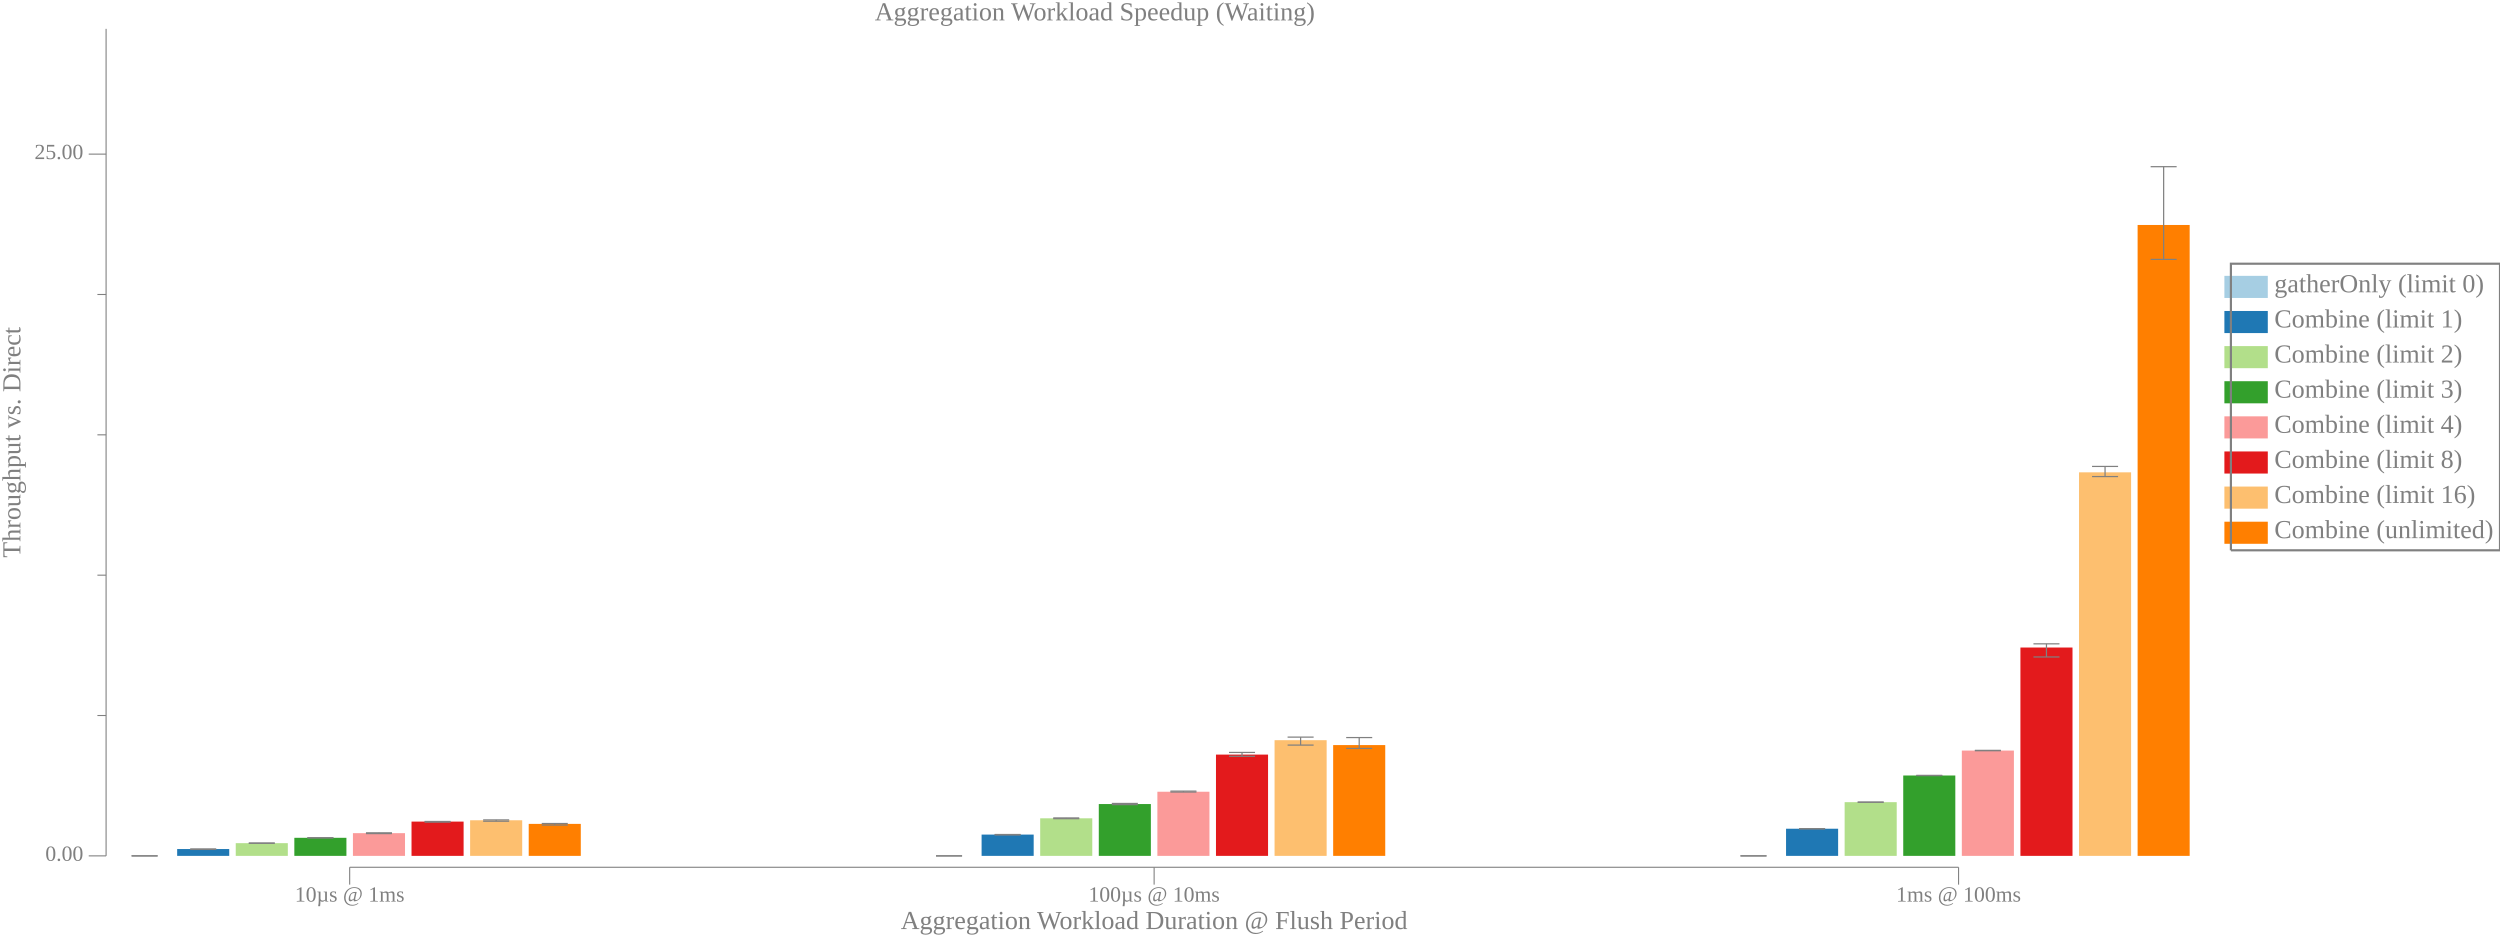
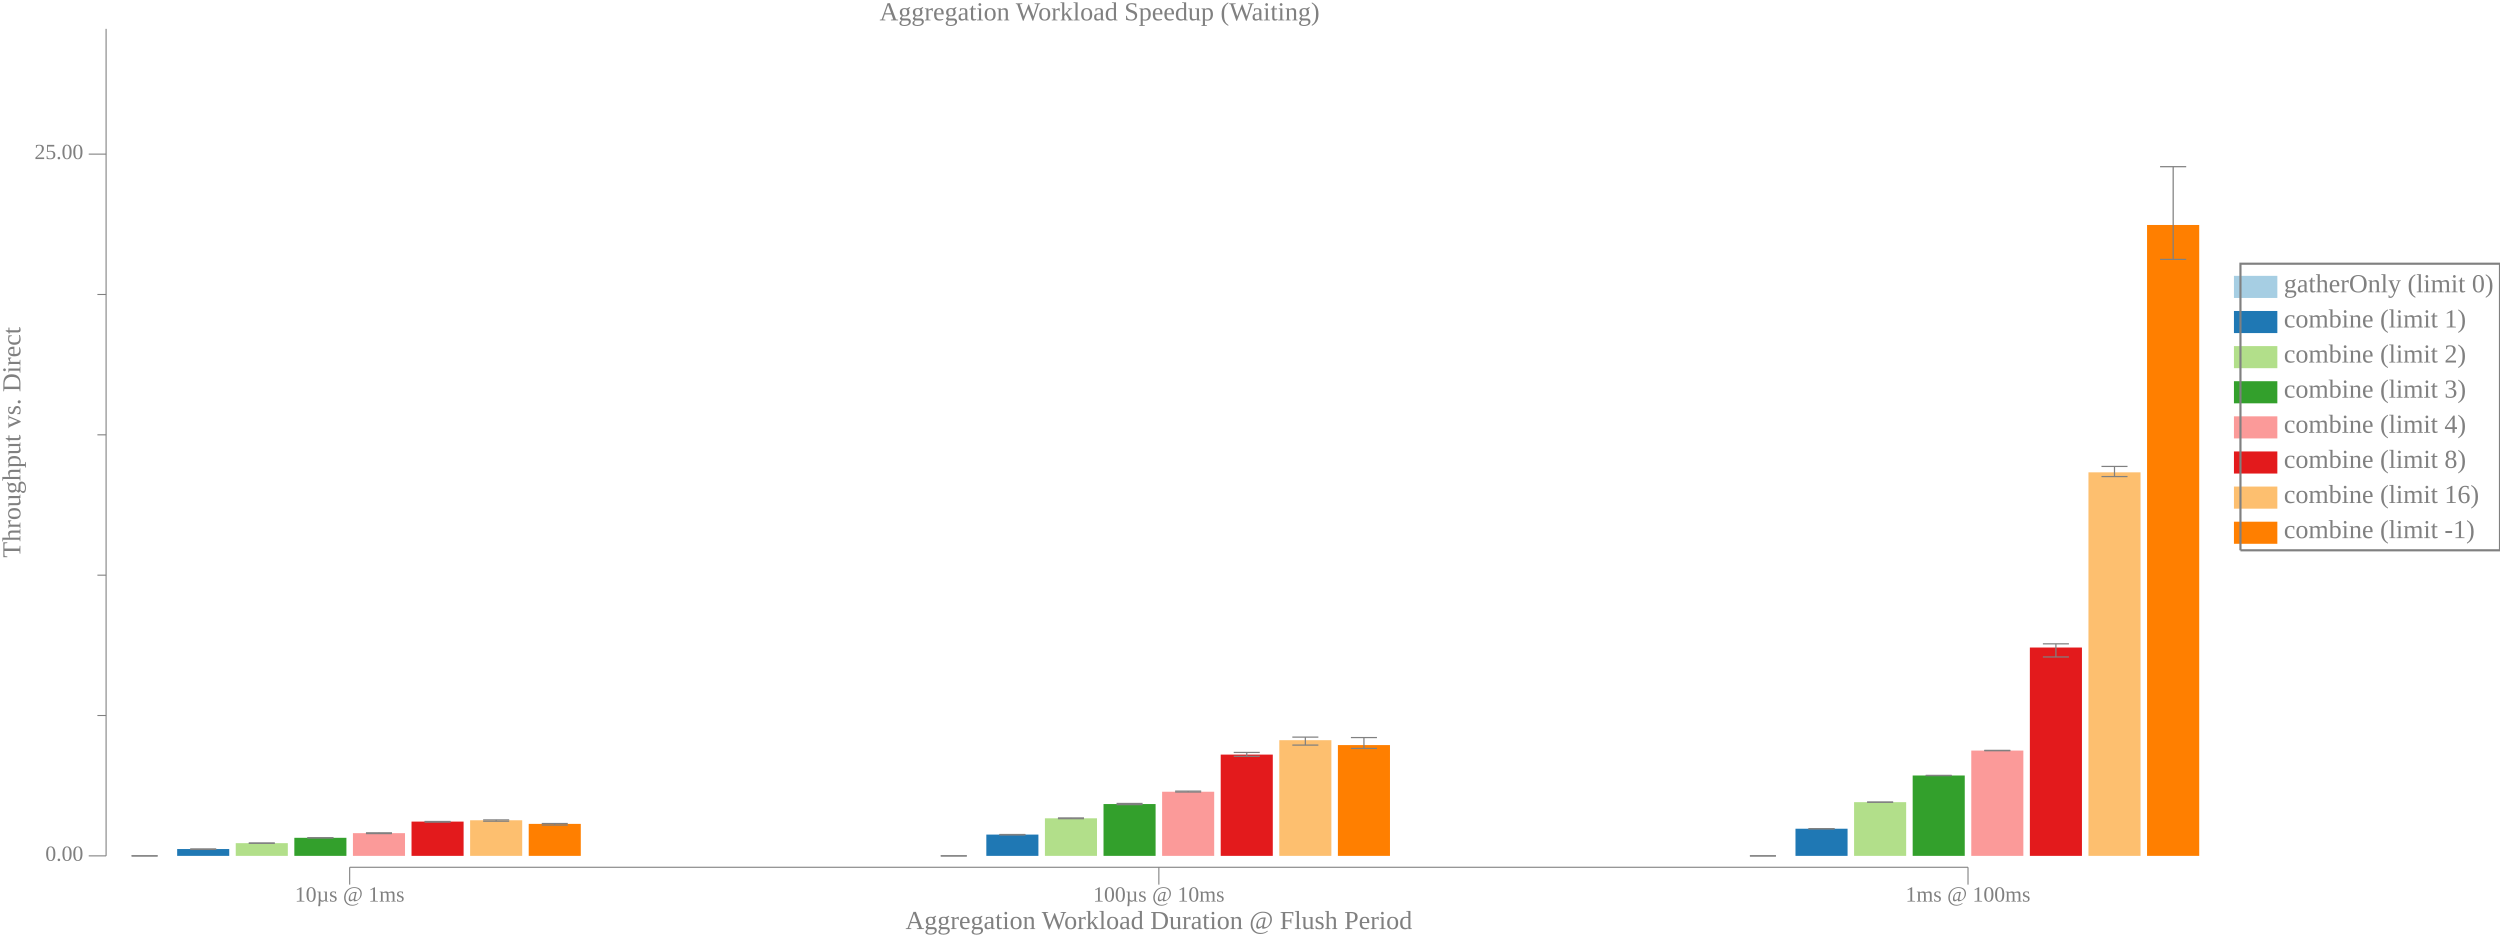
<svg xmlns="http://www.w3.org/2000/svg" width="1152pt" height="432pt" viewBox="0 0 1152 432">
  <g transform="scale(1, -1) translate(0, -432)">
-     <path d="M1025,294.7L1025,304.89L1045,304.89L1045,294.7Z" style="fill:#A6CEE3" />
-     <text x="1048" y="-297.31" transform="scale(1, -1)" style="font-family:Liberation Serif;font-variant:normal;font-weight:normal;font-style:normal;font-size:12px;fill:#808080">gatherOnly (limit 0)</text>
-     <path d="M1025,278.52L1025,288.7L1045,288.7L1045,278.52Z" style="fill:#1F78B4" />
-     <text x="1048" y="-281.12" transform="scale(1, -1)" style="font-family:Liberation Serif;font-variant:normal;font-weight:normal;font-style:normal;font-size:12px;fill:#808080">Combine (limit 1)</text>
-     <path d="M1025,262.34L1025,272.52L1045,272.52L1045,262.34Z" style="fill:#B2DF8A" />
-     <text x="1048" y="-264.94" transform="scale(1, -1)" style="font-family:Liberation Serif;font-variant:normal;font-weight:normal;font-style:normal;font-size:12px;fill:#808080">Combine (limit 2)</text>
-     <path d="M1025,246.15L1025,256.34L1045,256.34L1045,246.15Z" style="fill:#33A02C" />
-     <text x="1048" y="-248.76" transform="scale(1, -1)" style="font-family:Liberation Serif;font-variant:normal;font-weight:normal;font-style:normal;font-size:12px;fill:#808080">Combine (limit 3)</text>
-     <path d="M1025,229.97L1025,240.15L1045,240.15L1045,229.97Z" style="fill:#FB9A99" />
-     <text x="1048" y="-232.57" transform="scale(1, -1)" style="font-family:Liberation Serif;font-variant:normal;font-weight:normal;font-style:normal;font-size:12px;fill:#808080">Combine (limit 4)</text>
-     <path d="M1025,213.79L1025,223.97L1045,223.97L1045,213.79Z" style="fill:#E31A1C" />
-     <text x="1048" y="-216.39" transform="scale(1, -1)" style="font-family:Liberation Serif;font-variant:normal;font-weight:normal;font-style:normal;font-size:12px;fill:#808080">Combine (limit 8)</text>
-     <path d="M1025,197.6L1025,207.79L1045,207.79L1045,197.6Z" style="fill:#FDBF6F" />
-     <text x="1048" y="-200.21" transform="scale(1, -1)" style="font-family:Liberation Serif;font-variant:normal;font-weight:normal;font-style:normal;font-size:12px;fill:#808080">Combine (limit 16)</text>
-     <path d="M1025,181.42L1025,191.6L1045,191.6L1045,181.42Z" style="fill:#FF7F00" />
-     <text x="1048" y="-184.02" transform="scale(1, -1)" style="font-family:Liberation Serif;font-variant:normal;font-weight:normal;font-style:normal;font-size:12px;fill:#808080">Combine (unlimited)</text>
-     <path d="M1028,178.42L1028,310.48L1152,310.48L1152,178.42L1028,178.42" style="fill:none;stroke:#808080" />
-     <path d="M0,0L1009,0L1009,432L0,432Z" style="fill:#-8000000000000000-8000000000000000-8000000000000000;fill-opacity:0" />
-     <text x="403.11" y="-422.61" transform="scale(1, -1)" style="font-family:Liberation Serif;font-variant:normal;font-weight:normal;font-style:normal;font-size:12px;fill:#808080">Aggregation Workload Speedup (Waiting)</text>
-     <text x="415.07" y="-3.902" transform="scale(1, -1)" style="font-family:Liberation Serif;font-variant:normal;font-weight:normal;font-style:normal;font-size:12px;fill:#808080">Aggregation Workload Duration @ Flush Period</text>
+     <path d="M1029.4,294.7L1029.4,304.89L1049.4,304.89L1049.4,294.7Z" style="fill:#A6CEE3" />
+     <text x="1052.4" y="-297.31" transform="scale(1, -1)" style="font-family:Liberation Serif;font-variant:normal;font-weight:normal;font-style:normal;font-size:12px;fill:#808080">gatherOnly (limit 0)</text>
+     <path d="M1029.4,278.52L1029.4,288.7L1049.4,288.7L1049.4,278.52Z" style="fill:#1F78B4" />
+     <text x="1052.4" y="-281.12" transform="scale(1, -1)" style="font-family:Liberation Serif;font-variant:normal;font-weight:normal;font-style:normal;font-size:12px;fill:#808080">combine (limit 1)</text>
+     <path d="M1029.4,262.34L1029.4,272.52L1049.4,272.52L1049.4,262.34Z" style="fill:#B2DF8A" />
+     <text x="1052.4" y="-264.94" transform="scale(1, -1)" style="font-family:Liberation Serif;font-variant:normal;font-weight:normal;font-style:normal;font-size:12px;fill:#808080">combine (limit 2)</text>
+     <path d="M1029.4,246.15L1029.4,256.34L1049.4,256.34L1049.4,246.15Z" style="fill:#33A02C" />
+     <text x="1052.4" y="-248.76" transform="scale(1, -1)" style="font-family:Liberation Serif;font-variant:normal;font-weight:normal;font-style:normal;font-size:12px;fill:#808080">combine (limit 3)</text>
+     <path d="M1029.4,229.97L1029.4,240.15L1049.4,240.15L1049.4,229.97Z" style="fill:#FB9A99" />
+     <text x="1052.4" y="-232.57" transform="scale(1, -1)" style="font-family:Liberation Serif;font-variant:normal;font-weight:normal;font-style:normal;font-size:12px;fill:#808080">combine (limit 4)</text>
+     <path d="M1029.4,213.79L1029.4,223.97L1049.4,223.97L1049.4,213.79Z" style="fill:#E31A1C" />
+     <text x="1052.4" y="-216.39" transform="scale(1, -1)" style="font-family:Liberation Serif;font-variant:normal;font-weight:normal;font-style:normal;font-size:12px;fill:#808080">combine (limit 8)</text>
+     <path d="M1029.4,197.6L1029.4,207.79L1049.4,207.79L1049.4,197.6Z" style="fill:#FDBF6F" />
+     <text x="1052.4" y="-200.21" transform="scale(1, -1)" style="font-family:Liberation Serif;font-variant:normal;font-weight:normal;font-style:normal;font-size:12px;fill:#808080">combine (limit 16)</text>
+     <path d="M1029.4,181.42L1029.4,191.6L1049.4,191.6L1049.4,181.42Z" style="fill:#FF7F00" />
+     <text x="1052.4" y="-184.02" transform="scale(1, -1)" style="font-family:Liberation Serif;font-variant:normal;font-weight:normal;font-style:normal;font-size:12px;fill:#808080">combine (limit -1)</text>
+     <path d="M1032.4,178.42L1032.4,310.48L1152,310.48L1152,178.42L1032.4,178.42" style="fill:none;stroke:#808080" />
+     <path d="M0,0L1013.4,0L1013.4,432L0,432Z" style="fill:#-8000000000000000-8000000000000000-8000000000000000;fill-opacity:0" />
+     <text x="405.28" y="-422.61" transform="scale(1, -1)" style="font-family:Liberation Serif;font-variant:normal;font-weight:normal;font-style:normal;font-size:12px;fill:#808080">Aggregation Workload Speedup (Waiting)</text>
+     <text x="417.24" y="-3.902" transform="scale(1, -1)" style="font-family:Liberation Serif;font-variant:normal;font-weight:normal;font-style:normal;font-size:12px;fill:#808080">Aggregation Workload Duration @ Flush Period</text>
    <text x="135.87" y="-16.541" transform="scale(1, -1)" style="font-family:Liberation Serif;font-variant:normal;font-weight:normal;font-style:normal;font-size:10px;fill:#808080">10µs @ 1ms</text>
-     <text x="501.56" y="-16.541" transform="scale(1, -1)" style="font-family:Liberation Serif;font-variant:normal;font-weight:normal;font-style:normal;font-size:10px;fill:#808080">100µs @ 10ms</text>
-     <text x="873.74" y="-16.541" transform="scale(1, -1)" style="font-family:Liberation Serif;font-variant:normal;font-weight:normal;font-style:normal;font-size:10px;fill:#808080">1ms @ 100ms</text>
+     <text x="503.73" y="-16.541" transform="scale(1, -1)" style="font-family:Liberation Serif;font-variant:normal;font-weight:normal;font-style:normal;font-size:10px;fill:#808080">100µs @ 10ms</text>
+     <text x="878.08" y="-16.541" transform="scale(1, -1)" style="font-family:Liberation Serif;font-variant:normal;font-weight:normal;font-style:normal;font-size:10px;fill:#808080">1ms @ 100ms</text>
    <path d="M161.13,24.363L161.13,32.363" style="fill:none;stroke:#808080;stroke-width:0.5" />
-     <path d="M531.82,24.363L531.82,32.363" style="fill:none;stroke:#808080;stroke-width:0.5" />
-     <path d="M902.51,24.363L902.51,32.363" style="fill:none;stroke:#808080;stroke-width:0.5" />
-     <path d="M161.13,32.363L902.51,32.363" style="fill:none;stroke:#808080;stroke-width:0.5" />
+     <path d="M534,24.363L534,32.363" style="fill:none;stroke:#808080;stroke-width:0.5" />
+     <path d="M906.86,24.363L906.86,32.363" style="fill:none;stroke:#808080;stroke-width:0.5" />
+     <path d="M161.13,32.363L906.86,32.363" style="fill:none;stroke:#808080;stroke-width:0.5" />
    <g transform="rotate(90)">
      <text x="175.01" y="9.387" transform="scale(1, -1)" style="font-family:Liberation Serif;font-variant:normal;font-weight:normal;font-style:normal;font-size:12px;fill:#808080">Throughput vs. Direct</text>
    </g>
    <text x="20.885" y="-35.328" transform="scale(1, -1)" style="font-family:Liberation Serif;font-variant:normal;font-weight:normal;font-style:normal;font-size:10px;fill:#808080">0.00</text>
    <text x="15.885" y="-358.69" transform="scale(1, -1)" style="font-family:Liberation Serif;font-variant:normal;font-weight:normal;font-style:normal;font-size:10px;fill:#808080">25.00</text>
    <path d="M40.885,37.613L48.885,37.613" style="fill:none;stroke:#808080;stroke-width:0.5" />
    <path d="M40.885,360.98L48.885,360.98" style="fill:none;stroke:#808080;stroke-width:0.5" />
    <path d="M44.885,102.29L48.885,102.29" style="fill:none;stroke:#808080;stroke-width:0.5" />
    <path d="M44.885,166.96L48.885,166.96" style="fill:none;stroke:#808080;stroke-width:0.5" />
    <path d="M44.885,231.63L48.885,231.63" style="fill:none;stroke:#808080;stroke-width:0.5" />
    <path d="M44.885,296.3L48.885,296.3" style="fill:none;stroke:#808080;stroke-width:0.5" />
    <path d="M48.885,37.613L48.885,418.71" style="fill:none;stroke:#808080;stroke-width:0.5" />
    <path d="M54.635,37.613L54.635,37.613L78.635,37.613L78.635,37.613Z" style="fill:#A6CEE3" />
    <path d="M66.635,37.613L66.635,37.613" style="fill:none;stroke:#808080;stroke-width:0.567" />
    <path d="M60.635,37.613L72.635,37.613" style="fill:none;stroke:#808080;stroke-width:0.567" />
    <path d="M60.635,37.613L72.635,37.613" style="fill:none;stroke:#808080;stroke-width:0.567" />
-     <path d="M425.32,37.613L425.32,37.613L449.32,37.613L449.32,37.613Z" style="fill:#A6CEE3" />
-     <path d="M437.32,37.613L437.32,37.613" style="fill:none;stroke:#808080;stroke-width:0.567" />
-     <path d="M431.32,37.613L443.32,37.613" style="fill:none;stroke:#808080;stroke-width:0.567" />
-     <path d="M431.32,37.613L443.32,37.613" style="fill:none;stroke:#808080;stroke-width:0.567" />
-     <path d="M796.01,37.613L796.01,37.613L820.01,37.613L820.01,37.613Z" style="fill:#A6CEE3" />
-     <path d="M808.01,37.613L808.01,37.613" style="fill:none;stroke:#808080;stroke-width:0.567" />
-     <path d="M802.01,37.613L814.01,37.613" style="fill:none;stroke:#808080;stroke-width:0.567" />
-     <path d="M802.01,37.613L814.01,37.613" style="fill:none;stroke:#808080;stroke-width:0.567" />
+     <path d="M427.5,37.613L427.5,37.613L451.5,37.613L451.5,37.613Z" style="fill:#A6CEE3" />
+     <path d="M439.5,37.613L439.5,37.613" style="fill:none;stroke:#808080;stroke-width:0.567" />
+     <path d="M433.5,37.613L445.5,37.613" style="fill:none;stroke:#808080;stroke-width:0.567" />
+     <path d="M433.5,37.613L445.5,37.613" style="fill:none;stroke:#808080;stroke-width:0.567" />
+     <path d="M800.36,37.613L800.36,37.613L824.36,37.613L824.36,37.613Z" style="fill:#A6CEE3" />
+     <path d="M812.36,37.613L812.36,37.613" style="fill:none;stroke:#808080;stroke-width:0.567" />
+     <path d="M806.36,37.613L818.36,37.613" style="fill:none;stroke:#808080;stroke-width:0.567" />
+     <path d="M806.36,37.613L818.36,37.613" style="fill:none;stroke:#808080;stroke-width:0.567" />
    <path d="M81.635,37.613L81.635,40.765L105.63,40.765L105.63,37.613Z" style="fill:#1F78B4" />
    <path d="M93.635,40.588L93.635,40.795" style="fill:none;stroke:#808080;stroke-width:0.567" />
    <path d="M87.635,40.588L99.635,40.588" style="fill:none;stroke:#808080;stroke-width:0.567" />
    <path d="M87.635,40.795L99.635,40.795" style="fill:none;stroke:#808080;stroke-width:0.567" />
-     <path d="M452.32,37.613L452.32,47.424L476.32,47.424L476.32,37.613Z" style="fill:#1F78B4" />
-     <path d="M464.32,47.271L464.32,47.462" style="fill:none;stroke:#808080;stroke-width:0.567" />
-     <path d="M458.32,47.271L470.32,47.271" style="fill:none;stroke:#808080;stroke-width:0.567" />
-     <path d="M458.32,47.462L470.32,47.462" style="fill:none;stroke:#808080;stroke-width:0.567" />
-     <path d="M823.01,37.613L823.01,50.122L847.01,50.122L847.01,37.613Z" style="fill:#1F78B4" />
-     <path d="M835.01,50.093L835.01,50.136" style="fill:none;stroke:#808080;stroke-width:0.567" />
-     <path d="M829.01,50.093L841.01,50.093" style="fill:none;stroke:#808080;stroke-width:0.567" />
-     <path d="M829.01,50.136L841.01,50.136" style="fill:none;stroke:#808080;stroke-width:0.567" />
+     <path d="M454.5,37.613L454.5,47.424L478.5,47.424L478.5,37.613Z" style="fill:#1F78B4" />
+     <path d="M466.5,47.271L466.5,47.462" style="fill:none;stroke:#808080;stroke-width:0.567" />
+     <path d="M460.5,47.271L472.5,47.271" style="fill:none;stroke:#808080;stroke-width:0.567" />
+     <path d="M460.5,47.462L472.5,47.462" style="fill:none;stroke:#808080;stroke-width:0.567" />
+     <path d="M827.36,37.613L827.36,50.122L851.36,50.122L851.36,37.613Z" style="fill:#1F78B4" />
+     <path d="M839.36,50.093L839.36,50.136" style="fill:none;stroke:#808080;stroke-width:0.567" />
+     <path d="M833.36,50.093L845.36,50.093" style="fill:none;stroke:#808080;stroke-width:0.567" />
+     <path d="M833.36,50.136L845.36,50.136" style="fill:none;stroke:#808080;stroke-width:0.567" />
    <path d="M108.63,37.613L108.63,43.472L132.63,43.472L132.63,37.613Z" style="fill:#B2DF8A" />
    <path d="M120.63,43.403L120.63,43.534" style="fill:none;stroke:#808080;stroke-width:0.567" />
    <path d="M114.63,43.403L126.63,43.403" style="fill:none;stroke:#808080;stroke-width:0.567" />
    <path d="M114.63,43.534L126.63,43.534" style="fill:none;stroke:#808080;stroke-width:0.567" />
-     <path d="M479.32,37.613L479.32,54.925L503.32,54.925L503.32,37.613Z" style="fill:#B2DF8A" />
-     <path d="M491.32,54.752L491.32,55.102" style="fill:none;stroke:#808080;stroke-width:0.567" />
-     <path d="M485.32,54.752L497.32,54.752" style="fill:none;stroke:#808080;stroke-width:0.567" />
-     <path d="M485.32,55.102L497.32,55.102" style="fill:none;stroke:#808080;stroke-width:0.567" />
-     <path d="M850.01,37.613L850.01,62.363L874.01,62.363L874.01,37.613Z" style="fill:#B2DF8A" />
-     <path d="M862.01,62.305L862.01,62.409" style="fill:none;stroke:#808080;stroke-width:0.567" />
-     <path d="M856.01,62.305L868.01,62.305" style="fill:none;stroke:#808080;stroke-width:0.567" />
-     <path d="M856.01,62.409L868.01,62.409" style="fill:none;stroke:#808080;stroke-width:0.567" />
+     <path d="M481.5,37.613L481.5,54.925L505.5,54.925L505.5,37.613Z" style="fill:#B2DF8A" />
+     <path d="M493.5,54.752L493.5,55.102" style="fill:none;stroke:#808080;stroke-width:0.567" />
+     <path d="M487.5,54.752L499.5,54.752" style="fill:none;stroke:#808080;stroke-width:0.567" />
+     <path d="M487.5,55.102L499.5,55.102" style="fill:none;stroke:#808080;stroke-width:0.567" />
+     <path d="M854.36,37.613L854.36,62.363L878.36,62.363L878.36,37.613Z" style="fill:#B2DF8A" />
+     <path d="M866.36,62.305L866.36,62.409" style="fill:none;stroke:#808080;stroke-width:0.567" />
+     <path d="M860.36,62.305L872.36,62.305" style="fill:none;stroke:#808080;stroke-width:0.567" />
+     <path d="M860.36,62.409L872.36,62.409" style="fill:none;stroke:#808080;stroke-width:0.567" />
    <path d="M135.63,37.613L135.63,45.941L159.63,45.941L159.63,37.613Z" style="fill:#33A02C" />
    <path d="M147.63,45.904L147.63,45.977" style="fill:none;stroke:#808080;stroke-width:0.567" />
    <path d="M141.63,45.904L153.63,45.904" style="fill:none;stroke:#808080;stroke-width:0.567" />
    <path d="M141.63,45.977L153.63,45.977" style="fill:none;stroke:#808080;stroke-width:0.567" />
-     <path d="M506.32,37.613L506.32,61.495L530.32,61.495L530.32,37.613Z" style="fill:#33A02C" />
-     <path d="M518.32,61.219L518.32,61.772" style="fill:none;stroke:#808080;stroke-width:0.567" />
-     <path d="M512.32,61.219L524.32,61.219" style="fill:none;stroke:#808080;stroke-width:0.567" />
-     <path d="M512.32,61.772L524.32,61.772" style="fill:none;stroke:#808080;stroke-width:0.567" />
-     <path d="M877.01,37.613L877.01,74.651L901.01,74.651L901.01,37.613Z" style="fill:#33A02C" />
-     <path d="M889.01,74.58L889.01,74.709" style="fill:none;stroke:#808080;stroke-width:0.567" />
-     <path d="M883.01,74.58L895.01,74.58" style="fill:none;stroke:#808080;stroke-width:0.567" />
-     <path d="M883.01,74.709L895.01,74.709" style="fill:none;stroke:#808080;stroke-width:0.567" />
+     <path d="M508.5,37.613L508.5,61.495L532.5,61.495L532.5,37.613Z" style="fill:#33A02C" />
+     <path d="M520.5,61.219L520.5,61.772" style="fill:none;stroke:#808080;stroke-width:0.567" />
+     <path d="M514.5,61.219L526.5,61.219" style="fill:none;stroke:#808080;stroke-width:0.567" />
+     <path d="M514.5,61.772L526.5,61.772" style="fill:none;stroke:#808080;stroke-width:0.567" />
+     <path d="M881.36,37.613L881.36,74.651L905.36,74.651L905.36,37.613Z" style="fill:#33A02C" />
+     <path d="M893.36,74.58L893.36,74.709" style="fill:none;stroke:#808080;stroke-width:0.567" />
+     <path d="M887.36,74.58L899.36,74.58" style="fill:none;stroke:#808080;stroke-width:0.567" />
+     <path d="M887.36,74.709L899.36,74.709" style="fill:none;stroke:#808080;stroke-width:0.567" />
    <path d="M162.63,37.613L162.63,48.081L186.63,48.081L186.63,37.613Z" style="fill:#FB9A99" />
    <path d="M174.63,47.878L174.63,48.243" style="fill:none;stroke:#808080;stroke-width:0.567" />
    <path d="M168.63,47.878L180.63,47.878" style="fill:none;stroke:#808080;stroke-width:0.567" />
    <path d="M168.63,48.243L180.63,48.243" style="fill:none;stroke:#808080;stroke-width:0.567" />
-     <path d="M533.32,37.613L533.32,67.167L557.32,67.167L557.32,37.613Z" style="fill:#FB9A99" />
-     <path d="M545.32,67.025L545.32,67.456" style="fill:none;stroke:#808080;stroke-width:0.567" />
-     <path d="M539.32,67.025L551.32,67.025" style="fill:none;stroke:#808080;stroke-width:0.567" />
-     <path d="M539.32,67.456L551.32,67.456" style="fill:none;stroke:#808080;stroke-width:0.567" />
-     <path d="M904.01,37.613L904.01,86.137L928.01,86.137L928.01,37.613Z" style="fill:#FB9A99" />
-     <path d="M916.01,86.066L916.01,86.234" style="fill:none;stroke:#808080;stroke-width:0.567" />
-     <path d="M910.01,86.066L922.01,86.066" style="fill:none;stroke:#808080;stroke-width:0.567" />
-     <path d="M910.01,86.234L922.01,86.234" style="fill:none;stroke:#808080;stroke-width:0.567" />
+     <path d="M535.5,37.613L535.5,67.167L559.5,67.167L559.5,37.613Z" style="fill:#FB9A99" />
+     <path d="M547.5,67.025L547.5,67.456" style="fill:none;stroke:#808080;stroke-width:0.567" />
+     <path d="M541.5,67.025L553.5,67.025" style="fill:none;stroke:#808080;stroke-width:0.567" />
+     <path d="M541.5,67.456L553.5,67.456" style="fill:none;stroke:#808080;stroke-width:0.567" />
+     <path d="M908.36,37.613L908.36,86.137L932.36,86.137L932.36,37.613Z" style="fill:#FB9A99" />
+     <path d="M920.36,86.066L920.36,86.234" style="fill:none;stroke:#808080;stroke-width:0.567" />
+     <path d="M914.36,86.066L926.36,86.066" style="fill:none;stroke:#808080;stroke-width:0.567" />
+     <path d="M914.36,86.234L926.36,86.234" style="fill:none;stroke:#808080;stroke-width:0.567" />
    <path d="M189.63,37.613L189.63,53.41L213.63,53.41L213.63,37.613Z" style="fill:#E31A1C" />
    <path d="M201.63,53.171L201.63,53.467" style="fill:none;stroke:#808080;stroke-width:0.567" />
    <path d="M195.63,53.171L207.63,53.171" style="fill:none;stroke:#808080;stroke-width:0.567" />
    <path d="M195.63,53.467L207.63,53.467" style="fill:none;stroke:#808080;stroke-width:0.567" />
-     <path d="M560.32,37.613L560.32,84.281L584.32,84.281L584.32,37.613Z" style="fill:#E31A1C" />
-     <path d="M572.32,83.497L572.32,85.277" style="fill:none;stroke:#808080;stroke-width:0.567" />
-     <path d="M566.32,83.497L578.32,83.497" style="fill:none;stroke:#808080;stroke-width:0.567" />
-     <path d="M566.32,85.277L578.32,85.277" style="fill:none;stroke:#808080;stroke-width:0.567" />
-     <path d="M931.01,37.613L931.01,133.62L955.01,133.62L955.01,37.613Z" style="fill:#E31A1C" />
-     <path d="M943.01,129.27L943.01,135.32" style="fill:none;stroke:#808080;stroke-width:0.567" />
-     <path d="M937.01,129.27L949.01,129.27" style="fill:none;stroke:#808080;stroke-width:0.567" />
-     <path d="M937.01,135.32L949.01,135.32" style="fill:none;stroke:#808080;stroke-width:0.567" />
+     <path d="M562.5,37.613L562.5,84.281L586.5,84.281L586.5,37.613Z" style="fill:#E31A1C" />
+     <path d="M574.5,83.497L574.5,85.277" style="fill:none;stroke:#808080;stroke-width:0.567" />
+     <path d="M568.5,83.497L580.5,83.497" style="fill:none;stroke:#808080;stroke-width:0.567" />
+     <path d="M568.5,85.277L580.5,85.277" style="fill:none;stroke:#808080;stroke-width:0.567" />
+     <path d="M935.36,37.613L935.36,133.62L959.36,133.62L959.36,37.613Z" style="fill:#E31A1C" />
+     <path d="M947.36,129.27L947.36,135.32" style="fill:none;stroke:#808080;stroke-width:0.567" />
+     <path d="M941.36,129.27L953.36,129.27" style="fill:none;stroke:#808080;stroke-width:0.567" />
+     <path d="M941.36,135.32L953.36,135.32" style="fill:none;stroke:#808080;stroke-width:0.567" />
    <path d="M216.63,37.613L216.63,54.022L240.63,54.022L240.63,37.613Z" style="fill:#FDBF6F" />
    <path d="M228.63,53.583L228.63,54.19" style="fill:none;stroke:#808080;stroke-width:0.567" />
    <path d="M222.63,53.583L234.63,53.583" style="fill:none;stroke:#808080;stroke-width:0.567" />
    <path d="M222.63,54.19L234.63,54.19" style="fill:none;stroke:#808080;stroke-width:0.567" />
-     <path d="M587.32,37.613L587.32,90.924L611.32,90.924L611.32,37.613Z" style="fill:#FDBF6F" />
-     <path d="M599.32,88.659L599.32,92.337" style="fill:none;stroke:#808080;stroke-width:0.567" />
-     <path d="M593.32,88.659L605.32,88.659" style="fill:none;stroke:#808080;stroke-width:0.567" />
-     <path d="M593.32,92.337L605.32,92.337" style="fill:none;stroke:#808080;stroke-width:0.567" />
-     <path d="M958.01,37.613L958.01,214.35L982.01,214.35L982.01,37.613Z" style="fill:#FDBF6F" />
-     <path d="M970.01,212.4L970.01,217.07" style="fill:none;stroke:#808080;stroke-width:0.567" />
-     <path d="M964.01,212.4L976.01,212.4" style="fill:none;stroke:#808080;stroke-width:0.567" />
-     <path d="M964.01,217.07L976.01,217.07" style="fill:none;stroke:#808080;stroke-width:0.567" />
+     <path d="M589.5,37.613L589.5,90.924L613.5,90.924L613.5,37.613Z" style="fill:#FDBF6F" />
+     <path d="M601.5,88.659L601.5,92.337" style="fill:none;stroke:#808080;stroke-width:0.567" />
+     <path d="M595.5,88.659L607.5,88.659" style="fill:none;stroke:#808080;stroke-width:0.567" />
+     <path d="M595.5,92.337L607.5,92.337" style="fill:none;stroke:#808080;stroke-width:0.567" />
+     <path d="M962.36,37.613L962.36,214.35L986.36,214.35L986.36,37.613Z" style="fill:#FDBF6F" />
+     <path d="M974.36,212.4L974.36,217.07" style="fill:none;stroke:#808080;stroke-width:0.567" />
+     <path d="M968.36,212.4L980.36,212.4" style="fill:none;stroke:#808080;stroke-width:0.567" />
+     <path d="M968.36,217.07L980.36,217.07" style="fill:none;stroke:#808080;stroke-width:0.567" />
    <path d="M243.63,37.613L243.63,52.353L267.63,52.353L267.63,37.613Z" style="fill:#FF7F00" />
    <path d="M255.63,51.824L255.63,52.525" style="fill:none;stroke:#808080;stroke-width:0.567" />
    <path d="M249.63,51.824L261.63,51.824" style="fill:none;stroke:#808080;stroke-width:0.567" />
    <path d="M249.63,52.525L261.63,52.525" style="fill:none;stroke:#808080;stroke-width:0.567" />
-     <path d="M614.32,37.613L614.32,88.667L638.32,88.667L638.32,37.613Z" style="fill:#FF7F00" />
-     <path d="M626.32,87.124L626.32,92.131" style="fill:none;stroke:#808080;stroke-width:0.567" />
-     <path d="M620.32,87.124L632.32,87.124" style="fill:none;stroke:#808080;stroke-width:0.567" />
-     <path d="M620.32,92.131L632.32,92.131" style="fill:none;stroke:#808080;stroke-width:0.567" />
-     <path d="M985.01,37.613L985.01,328.33L1009,328.33L1009,37.613Z" style="fill:#FF7F00" />
-     <path d="M997.01,312.47L997.01,355.19" style="fill:none;stroke:#808080;stroke-width:0.567" />
-     <path d="M991.01,312.47L1003,312.47" style="fill:none;stroke:#808080;stroke-width:0.567" />
-     <path d="M991.01,355.19L1003,355.19" style="fill:none;stroke:#808080;stroke-width:0.567" />
+     <path d="M616.5,37.613L616.5,88.667L640.5,88.667L640.5,37.613Z" style="fill:#FF7F00" />
+     <path d="M628.5,87.124L628.5,92.131" style="fill:none;stroke:#808080;stroke-width:0.567" />
+     <path d="M622.5,87.124L634.5,87.124" style="fill:none;stroke:#808080;stroke-width:0.567" />
+     <path d="M622.5,92.131L634.5,92.131" style="fill:none;stroke:#808080;stroke-width:0.567" />
+     <path d="M989.36,37.613L989.36,328.33L1013.4,328.33L1013.4,37.613Z" style="fill:#FF7F00" />
+     <path d="M1001.4,312.47L1001.4,355.19" style="fill:none;stroke:#808080;stroke-width:0.567" />
+     <path d="M995.36,312.47L1007.4,312.47" style="fill:none;stroke:#808080;stroke-width:0.567" />
+     <path d="M995.36,355.19L1007.4,355.19" style="fill:none;stroke:#808080;stroke-width:0.567" />
  </g>
</svg>
